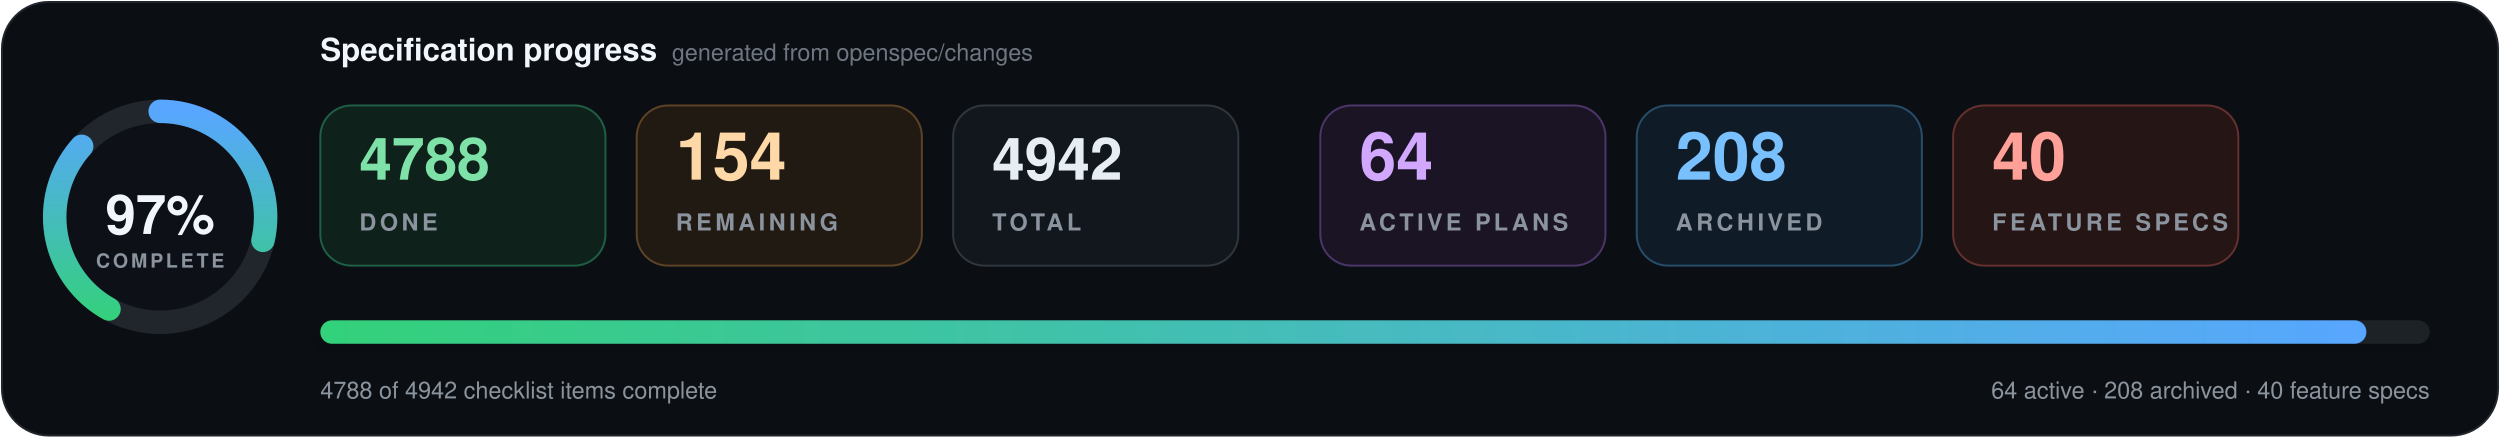
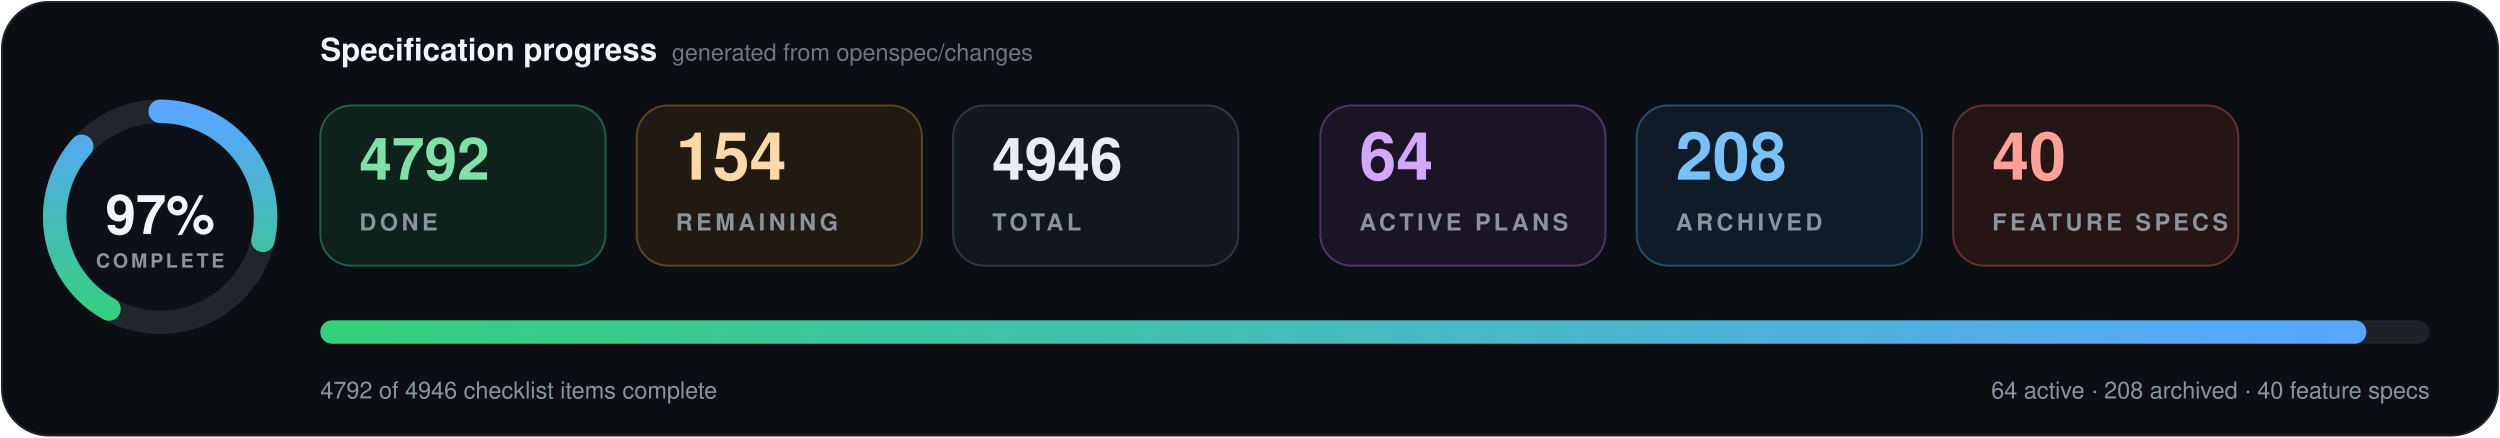
- <svg xmlns="http://www.w3.org/2000/svg" data-cache-version="1793710838" width="1280" height="224" viewBox="0 0 1280 224" role="img" aria-labelledby="title description" font-family="system-ui, -apple-system, BlinkMacSystemFont, 'Segoe UI', Helvetica, Arial, sans-serif" font-variant-numeric="tabular-nums">
+ <svg xmlns="http://www.w3.org/2000/svg" data-cache-version="1793721763" width="1280" height="224" viewBox="0 0 1280 224" role="img" aria-labelledby="title description" font-family="system-ui, -apple-system, BlinkMacSystemFont, 'Segoe UI', Helvetica, Arial, sans-serif" font-variant-numeric="tabular-nums">
  <defs>
    <linearGradient id="progress" x1="0" x2="1">
      <stop offset="0" stop-color="#33d17a" />
      <stop offset="1" stop-color="#58a6ff" />
    </linearGradient>
    <filter id="shadow" x="-10%" y="-20%" width="120%" height="150%">
      <feDropShadow dx="0" dy="7" stdDeviation="9" flood-color="#000" flood-opacity=".28" />
    </filter>
  </defs>
  <rect x="1" y="1" width="1278" height="222" rx="24" fill="#0b0f14" stroke="#21262d" />
  <g transform="translate(82 111)">
    <circle r="54" fill="#0d1117" stroke="#21262d" stroke-width="12" />
    <circle r="54" fill="none" stroke="url(#progress)" stroke-width="12" stroke-linecap="round" pathLength="100" stroke-dasharray="97 100" transform="rotate(-90)" />
    <text y="-1" text-anchor="middle" dominant-baseline="middle" fill="#f0f6fc" font-size="28" font-weight="800">97%</text>
    <text y="26" text-anchor="middle" fill="#8b949e" font-size="10" font-weight="700" letter-spacing="1.5">COMPLETE</text>
  </g>
  <text x="164" y="31" fill="#f0f6fc" font-size="16" font-weight="750">Specification progress</text>
  <text x="344" y="31" fill="#6e7681" font-size="12">generated from openspec/changes</text>
  <g transform="translate(164 54)">
    <rect width="146" height="82" rx="16" fill="#0f211b" stroke="#1f5f46" />
-     <text x="20" y="38" fill="#7ee2a8" font-size="30" font-weight="750">4788</text>
+     <text x="20" y="38" fill="#7ee2a8" font-size="30" font-weight="750">4792</text>
    <text x="20" y="64" fill="#8b949e" font-size="12" font-weight="700" letter-spacing="1.8">DONE</text>
  </g>
  <g transform="translate(326 54)">
    <rect width="146" height="82" rx="16" fill="#211a13" stroke="#5d4225" />
    <text x="20" y="38" fill="#ffd8a8" font-size="34" font-weight="750">154</text>
    <text x="20" y="64" fill="#8b949e" font-size="12" font-weight="700" letter-spacing="1.8">REMAINING</text>
  </g>
  <g transform="translate(488 54)">
    <rect width="146" height="82" rx="16" fill="#12171d" stroke="#30363d" />
-     <text x="20" y="38" fill="#e6edf3" font-size="30" font-weight="750">4942</text>
+     <text x="20" y="38" fill="#e6edf3" font-size="30" font-weight="750">4946</text>
    <text x="20" y="64" fill="#8b949e" font-size="12" font-weight="700" letter-spacing="1.8">TOTAL</text>
  </g>
  <g transform="translate(676 54)">
    <rect width="146" height="82" rx="16" fill="#1a1424" stroke="#4c3569" />
    <text x="20" y="38" fill="#d2a8ff" font-size="34" font-weight="750">64</text>
    <text x="20" y="64" fill="#8b949e" font-size="12" font-weight="700" letter-spacing="1.8">ACTIVE PLANS</text>
  </g>
  <g transform="translate(838 54)">
    <rect width="146" height="82" rx="16" fill="#0f1c27" stroke="#274d69" />
    <text x="20" y="38" fill="#79c0ff" font-size="34" font-weight="750">208</text>
    <text x="20" y="64" fill="#8b949e" font-size="12" font-weight="700" letter-spacing="1.8">ARCHIVED</text>
  </g>
  <g transform="translate(1000 54)">
    <rect width="146" height="82" rx="16" fill="#251514" stroke="#65302d" />
    <text x="20" y="38" fill="#ffa198" font-size="34" font-weight="750">40</text>
    <text x="20" y="64" fill="#8b949e" font-size="12" font-weight="700" letter-spacing="1.8">FEATURE SPECS</text>
  </g>
  <g filter="url(#shadow)">
    <rect x="164" y="164" width="1080" height="12" rx="6" fill="#1b2128" />
    <rect x="164" y="164" width="1047.6" height="12" rx="6" fill="url(#progress)" />
  </g>
-   <text x="164" y="204" fill="#8b949e" font-size="12">4788 of 4942 checklist items complete</text>
+   <text x="164" y="204" fill="#8b949e" font-size="12">4792 of 4946 checklist items complete</text>
  <text x="1244" y="204" text-anchor="end" fill="#8b949e" font-size="12">64 active · 208 archived · 40 feature specs</text>
</svg>
